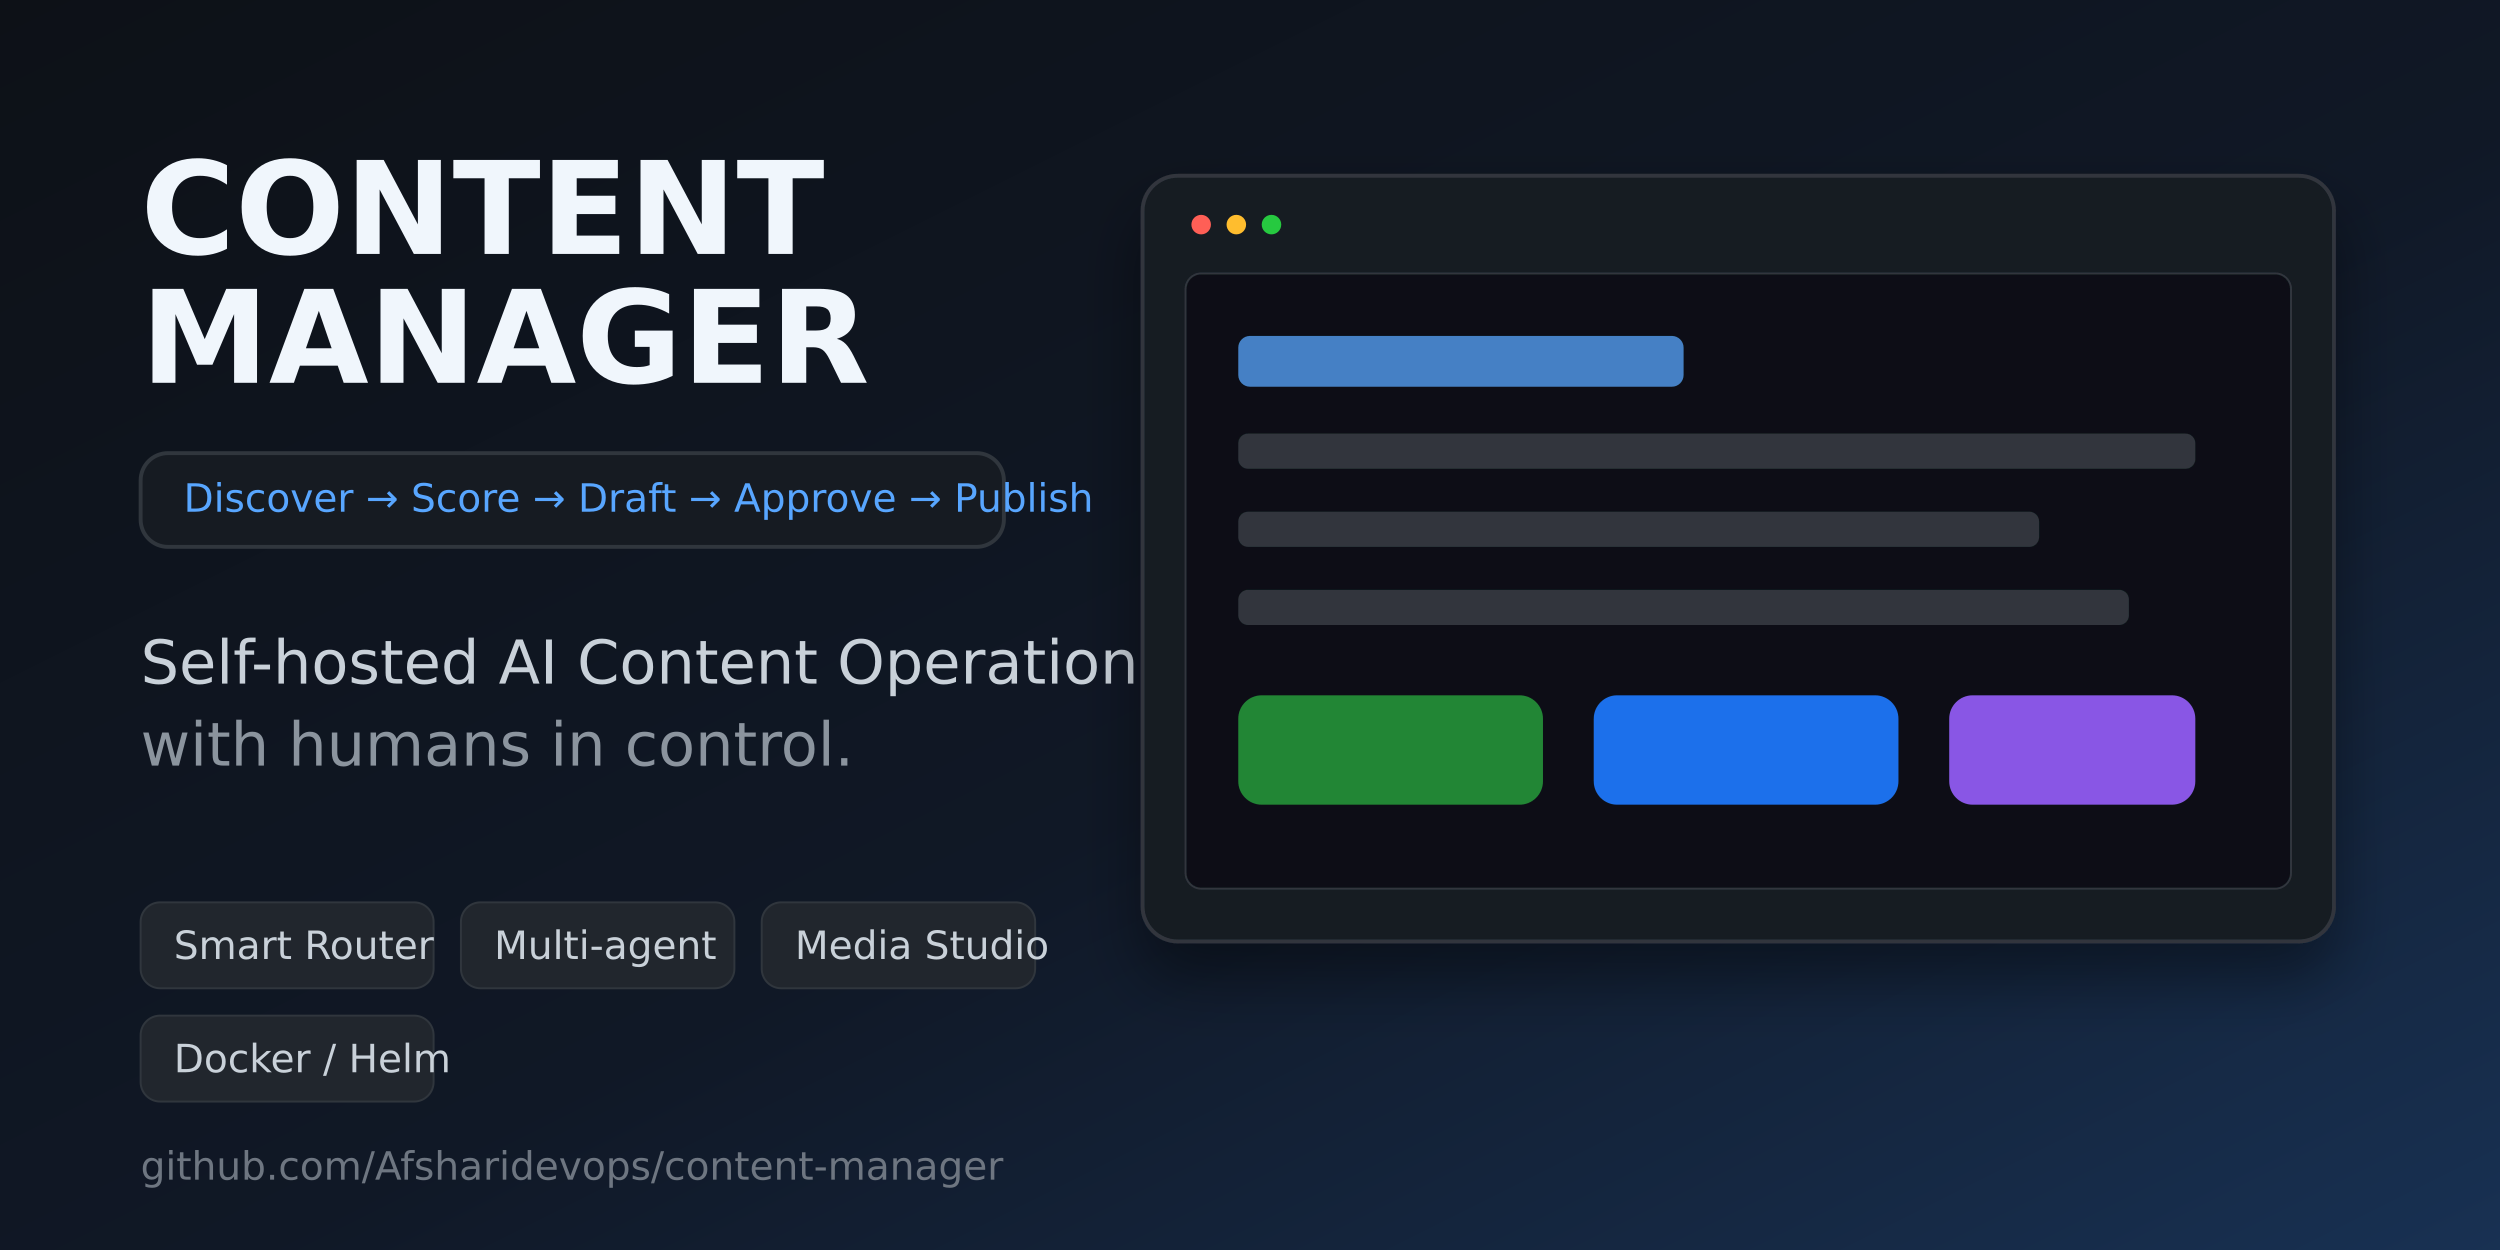
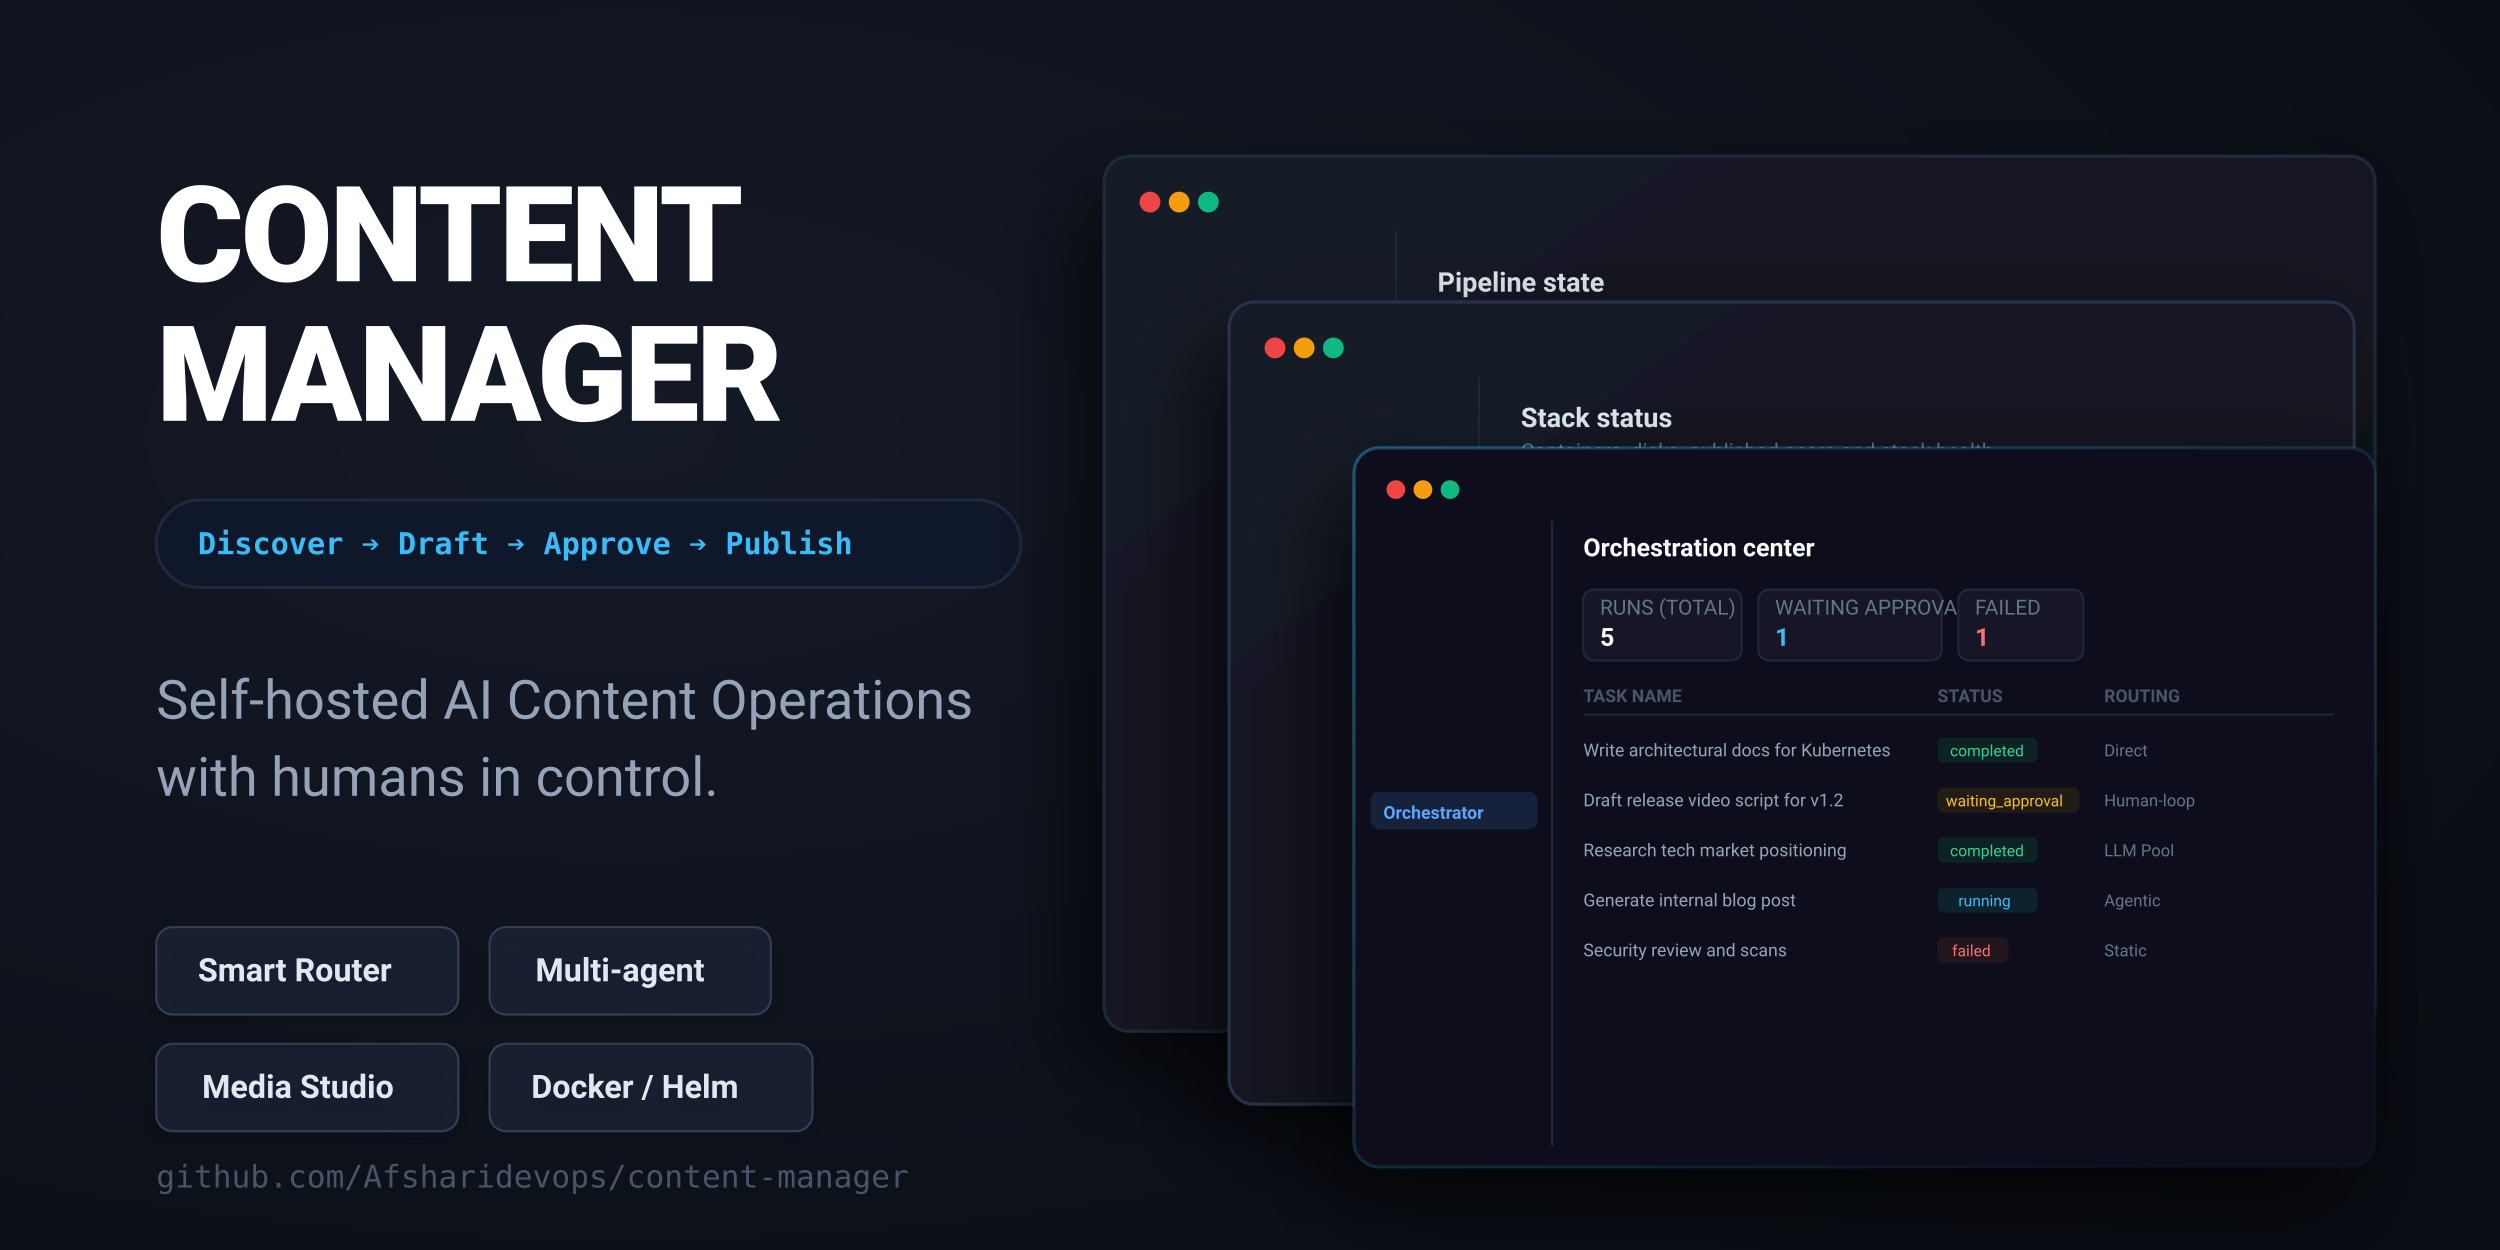
- <svg xmlns="http://www.w3.org/2000/svg" viewBox="0 0 1280 640" width="1280" height="640" role="img" aria-label="Content Manager social preview">
+ <svg xmlns="http://www.w3.org/2000/svg" viewBox="0 0 1200 600" width="100%" height="100%">
  <defs>
-     <linearGradient id="bg" x1="0" y1="0" x2="1" y2="1">
-       <stop offset="0%" stop-color="#0d1117" />
-       <stop offset="55%" stop-color="#101826" />
-       <stop offset="100%" stop-color="#183153" />
+     <radialGradient id="bgGlow" cx="25%" cy="35%" r="90%">
+       <stop offset="0%" stop-color="#141926" />
+       <stop offset="100%" stop-color="#0a0d14" />
+     </radialGradient>
+     <linearGradient id="cardGrad" x1="0%" y1="0%" x2="100%" y2="100%">
+       <stop offset="0%" stop-color="#181c28" />
+       <stop offset="100%" stop-color="#0e111a" />
    </linearGradient>
-     <filter id="shadow" x="-20%" y="-20%" width="140%" height="140%">
-       <feDropShadow dx="0" dy="18" stdDeviation="16" flood-color="#000" flood-opacity="0.42" />
+     <linearGradient id="glowBorder" x1="0%" y1="0%" x2="100%" y2="100%">
+       <stop offset="0%" stop-color="#38bdf8" stop-opacity="0.35" />
+       <stop offset="100%" stop-color="#1e293b" stop-opacity="0.1" />
+     </linearGradient>
+     <filter id="windowShadow" x="-15%" y="-15%" width="130%" height="130%">
+       <feDropShadow dx="-12" dy="20" stdDeviation="22" flood-color="#000000" flood-opacity="0.65" />
+     </filter>
+     <filter id="badgeShadow" x="-10%" y="-10%" width="120%" height="120%">
+       <feDropShadow dx="0" dy="4" stdDeviation="5" flood-color="#000000" flood-opacity="0.3" />
    </filter>
  </defs>
-   <rect width="1280" height="640" fill="url(#bg)" />
-   <text x="72" y="130" font-family="DejaVu Sans, system-ui, -apple-system, sans-serif" font-size="66" font-weight="800" fill="#f0f6fc">CONTENT</text>
-   <text x="72" y="196" font-family="DejaVu Sans, system-ui, -apple-system, sans-serif" font-size="66" font-weight="800" fill="#f0f6fc">MANAGER</text>
-   <rect x="72" y="232" rx="14" width="442" height="48" fill="#161b22" stroke="#30363d" stroke-width="2" />
-   <text x="94" y="262" font-family="DejaVu Sans, system-ui, -apple-system, sans-serif" font-size="20" fill="#58a6ff">Discover → Score → Draft → Approve → Publish</text>
-   <text x="72" y="350" font-family="DejaVu Sans, system-ui, -apple-system, sans-serif" font-size="31" fill="#c9d1d9">Self-hosted AI Content Operations</text>
-   <text x="72" y="392" font-family="DejaVu Sans, system-ui, -apple-system, sans-serif" font-size="31" fill="#8b949e">with humans in control.</text>
-   <g font-family="DejaVu Sans, system-ui, -apple-system, sans-serif" font-size="20" fill="#c9d1d9">
-     <rect x="72" y="462" rx="10" width="150" height="44" fill="#21262d" stroke="#30363d" />
-     <text x="89" y="491">Smart Router</text>
-     <rect x="236" y="462" rx="10" width="140" height="44" fill="#21262d" stroke="#30363d" />
-     <text x="253" y="491">Multi-agent</text>
-     <rect x="390" y="462" rx="10" width="140" height="44" fill="#21262d" stroke="#30363d" />
-     <text x="407" y="491">Media Studio</text>
-     <rect x="72" y="520" rx="10" width="150" height="44" fill="#21262d" stroke="#30363d" />
-     <text x="89" y="549">Docker / Helm</text>
+   <style>
+     .font-sans { font-family: -apple-system, BlinkMacSystemFont, "Segoe UI", Roboto, Helvetica, Arial, sans-serif; }
+     .title { font-size: 64px; font-weight: 900; fill: #ffffff; letter-spacing: -1.5px; }
+     .pipeline { font-size: 14.5px; font-weight: 600; fill: #38bdf8; font-family: monospace; }
+     .subtitle { font-size: 26px; fill: #94a3b8; font-weight: 400; }
+     .badge { font-size: 15.5px; font-weight: 600; fill: #e2e8f0; }
+     .footer { font-size: 15px; font-weight: 500; fill: #475569; font-family: monospace; }
+     .win-head { font-size: 13px; font-weight: 600; fill: #e2e8f0; }
+     .win-sub { font-size: 10px; fill: #64748b; }
+     .table-head { font-size: 8.5px; fill: #475569; font-weight: 600; }
+   </style>
+   <rect width="1200" height="600" fill="url(#bgGlow)" />
+   <g transform="translate(75, 80)" class="font-sans">
+     <text x="0" y="55" class="title">CONTENT</text>
+     <text x="0" y="122" class="title">MANAGER</text>
+     <g transform="translate(0, 160)">
+       <rect width="415" height="42" rx="21" fill="#0f172a" stroke="#1e293b" stroke-width="1.5" />
+       <text x="20" y="26" class="pipeline">Discover ➔ Draft ➔ Approve ➔ Publish</text>
+     </g>
+     <text x="0" y="265" class="subtitle">Self-hosted AI Content Operations</text>
+     <text x="0" y="302" class="subtitle">with humans in control.</text>
+     <g transform="translate(0, 365)">
+       <g filter="url(#badgeShadow)">
+         <rect width="145" height="42" rx="8" fill="#1e293b" fill-opacity="0.6" stroke="#334155" stroke-width="1" />
+         <text x="20" y="26" class="badge">Smart Router</text>
+       </g>
+       <g transform="translate(160, 0)" filter="url(#badgeShadow)">
+         <rect width="135" height="42" rx="8" fill="#1e293b" fill-opacity="0.6" stroke="#334155" stroke-width="1" />
+         <text x="22" y="26" class="badge">Multi-agent</text>
+       </g>
+       <g transform="translate(0, 56)" filter="url(#badgeShadow)">
+         <rect width="145" height="42" rx="8" fill="#1e293b" fill-opacity="0.6" stroke="#334155" stroke-width="1" />
+         <text x="22" y="26" class="badge">Media Studio</text>
+       </g>
+       <g transform="translate(160, 56)" filter="url(#badgeShadow)">
+         <rect width="155" height="42" rx="8" fill="#1e293b" fill-opacity="0.6" stroke="#334155" stroke-width="1" />
+         <text x="20" y="26" class="badge">Docker / Helm</text>
+       </g>
+     </g>
+     <text x="0" y="490" class="footer">github.com/Afsharidevops/content-manager</text>
  </g>
-   <text x="72" y="604" font-family="DejaVu Sans, system-ui, -apple-system, sans-serif" font-size="20" fill="#6e7681">github.com/Afsharidevops/content-manager</text>
-   <g filter="url(#shadow)">
-     <rect x="585" y="90" width="610" height="392" rx="18" fill="#161b22" stroke="#30363d" stroke-width="2" />
-     <circle cx="615" cy="115" r="5" fill="#ff5f56" />
-     <circle cx="633" cy="115" r="5" fill="#ffbd2e" />
-     <circle cx="651" cy="115" r="5" fill="#27c93f" />
-     <rect x="607" y="140" width="566" height="315" rx="8" fill="#0d1117" stroke="#30363d" />
-     <rect x="634" y="172" width="228" height="26" rx="6" fill="#58a6ff" opacity="0.75" />
-     <rect x="634" y="222" width="490" height="18" rx="5" fill="#30363d" />
-     <rect x="634" y="262" width="410" height="18" rx="5" fill="#30363d" />
-     <rect x="634" y="302" width="456" height="18" rx="5" fill="#30363d" />
-     <rect x="634" y="356" width="156" height="56" rx="12" fill="#238636" />
-     <rect x="816" y="356" width="156" height="56" rx="12" fill="#1f6feb" />
-     <rect x="998" y="356" width="126" height="56" rx="12" fill="#8957e5" />
+   <g class="font-sans">
+     <g transform="translate(530, 75)" filter="url(#windowShadow)">
+       <rect width="610" height="420" rx="12" fill="url(#cardGrad)" stroke="#1e293b" stroke-width="1.5" />
+       <circle cx="22" cy="22" r="5" fill="#ef4444" />
+       <circle cx="36" cy="22" r="5" fill="#f59e0b" />
+       <circle cx="50" cy="22" r="5" fill="#10b981" />
+       <text x="160" y="65" class="win-head">Pipeline state</text>
+       <text x="160" y="82" class="win-sub">Central overview, scheduled routines, and latest tasks</text>
+       <line x1="140" y1="36" x2="140" y2="410" stroke="#1e293b" stroke-width="1" />
+     </g>
+     <g transform="translate(590, 145)" filter="url(#windowShadow)">
+       <rect width="540" height="385" rx="12" fill="url(#cardGrad)" stroke="#273248" stroke-width="1.5" />
+       <circle cx="22" cy="22" r="5" fill="#ef4444" />
+       <circle cx="36" cy="22" r="5" fill="#f59e0b" />
+       <circle cx="50" cy="22" r="5" fill="#10b981" />
+       <text x="140" y="60" class="win-head">Stack status</text>
+       <text x="140" y="75" class="win-sub">Containers, disks, published peers and stack health</text>
+       <line x1="120" y1="36" x2="120" y2="375" stroke="#1e293b" stroke-width="1" />
+     </g>
+     <g transform="translate(650, 215)" filter="url(#windowShadow)">
+       <rect width="490" height="345" rx="12" fill="#0d111a" stroke="url(#glowBorder)" stroke-width="1.5" />
+       <circle cx="20" cy="20" r="4.5" fill="#ef4444" />
+       <circle cx="33" cy="20" r="4.5" fill="#f59e0b" />
+       <circle cx="46" cy="20" r="4.5" fill="#10b981" />
+       <line x1="95" y1="35" x2="95" y2="335" stroke="#1e293b" stroke-width="1" />
+       <rect x="8" y="165" width="80" height="18" rx="4" fill="#3b82f6" fill-opacity="0.15" />
+       <text x="14" y="178" font-size="8.5" fill="#60a5fa" font-weight="600">Orchestrator</text>
+       <text x="110" y="52" font-size="12" font-weight="700" fill="#f8fafc">Orchestration center</text>
+       <rect x="110" y="68" width="76" height="34" rx="5" fill="#131926" stroke="#1e293b" />
+       <text x="118" y="80" class="win-sub" font-size="7">RUNS (TOTAL)</text>
+       <text x="118" y="95" font-size="12" font-weight="700" fill="#f8fafc">5</text>
+       <rect x="194" y="68" width="88" height="34" rx="5" fill="#131926" stroke="#1e293b" />
+       <text x="202" y="80" class="win-sub" font-size="7">WAITING APPROVAL</text>
+       <text x="202" y="95" font-size="12" font-weight="700" fill="#38bdf8">1</text>
+       <rect x="290" y="68" width="60" height="34" rx="5" fill="#131926" stroke="#1e293b" />
+       <text x="298" y="80" class="win-sub" font-size="7">FAILED</text>
+       <text x="298" y="95" font-size="12" font-weight="700" fill="#f87171">1</text>
+       <text x="110" y="122" class="table-head">TASK NAME</text>
+       <text x="280" y="122" class="table-head">STATUS</text>
+       <text x="360" y="122" class="table-head">ROUTING</text>
+       <line x1="110" y1="128" x2="470" y2="128" stroke="#1e293b" stroke-width="0.8" />
+       <text x="110" y="148" font-size="8.5" fill="#94a3b8">Write architectural docs for Kubernetes</text>
+       <rect x="280" y="139" width="48" height="12" rx="3" fill="#10b981" fill-opacity="0.1" />
+       <text x="286" y="148" font-size="7.5" fill="#34d399">completed</text>
+       <text x="360" y="148" font-size="8" fill="#64748b">Direct</text>
+       <text x="110" y="172" font-size="8.5" fill="#94a3b8">Draft release video script for v1.2</text>
+       <rect x="280" y="163" width="68" height="12" rx="3" fill="#f59e0b" fill-opacity="0.1" />
+       <text x="284" y="172" font-size="7.5" fill="#fbbf24">waiting_approval</text>
+       <text x="360" y="172" font-size="8" fill="#64748b">Human-loop</text>
+       <text x="110" y="196" font-size="8.5" fill="#94a3b8">Research tech market positioning</text>
+       <rect x="280" y="187" width="48" height="12" rx="3" fill="#10b981" fill-opacity="0.1" />
+       <text x="286" y="196" font-size="7.5" fill="#34d399">completed</text>
+       <text x="360" y="196" font-size="8" fill="#64748b">LLM Pool</text>
+       <text x="110" y="220" font-size="8.5" fill="#94a3b8">Generate internal blog post</text>
+       <rect x="280" y="211" width="48" height="12" rx="3" fill="#38bdf8" fill-opacity="0.1" />
+       <text x="290" y="220" font-size="7.5" fill="#38bdf8">running</text>
+       <text x="360" y="220" font-size="8" fill="#64748b">Agentic</text>
+       <text x="110" y="244" font-size="8.5" fill="#94a3b8">Security review and scans</text>
+       <rect x="280" y="235" width="34" height="12" rx="3" fill="#ef4444" fill-opacity="0.1" />
+       <text x="287" y="244" font-size="7.5" fill="#f87171">failed</text>
+       <text x="360" y="244" font-size="8" fill="#64748b">Static</text>
+     </g>
  </g>
</svg>
